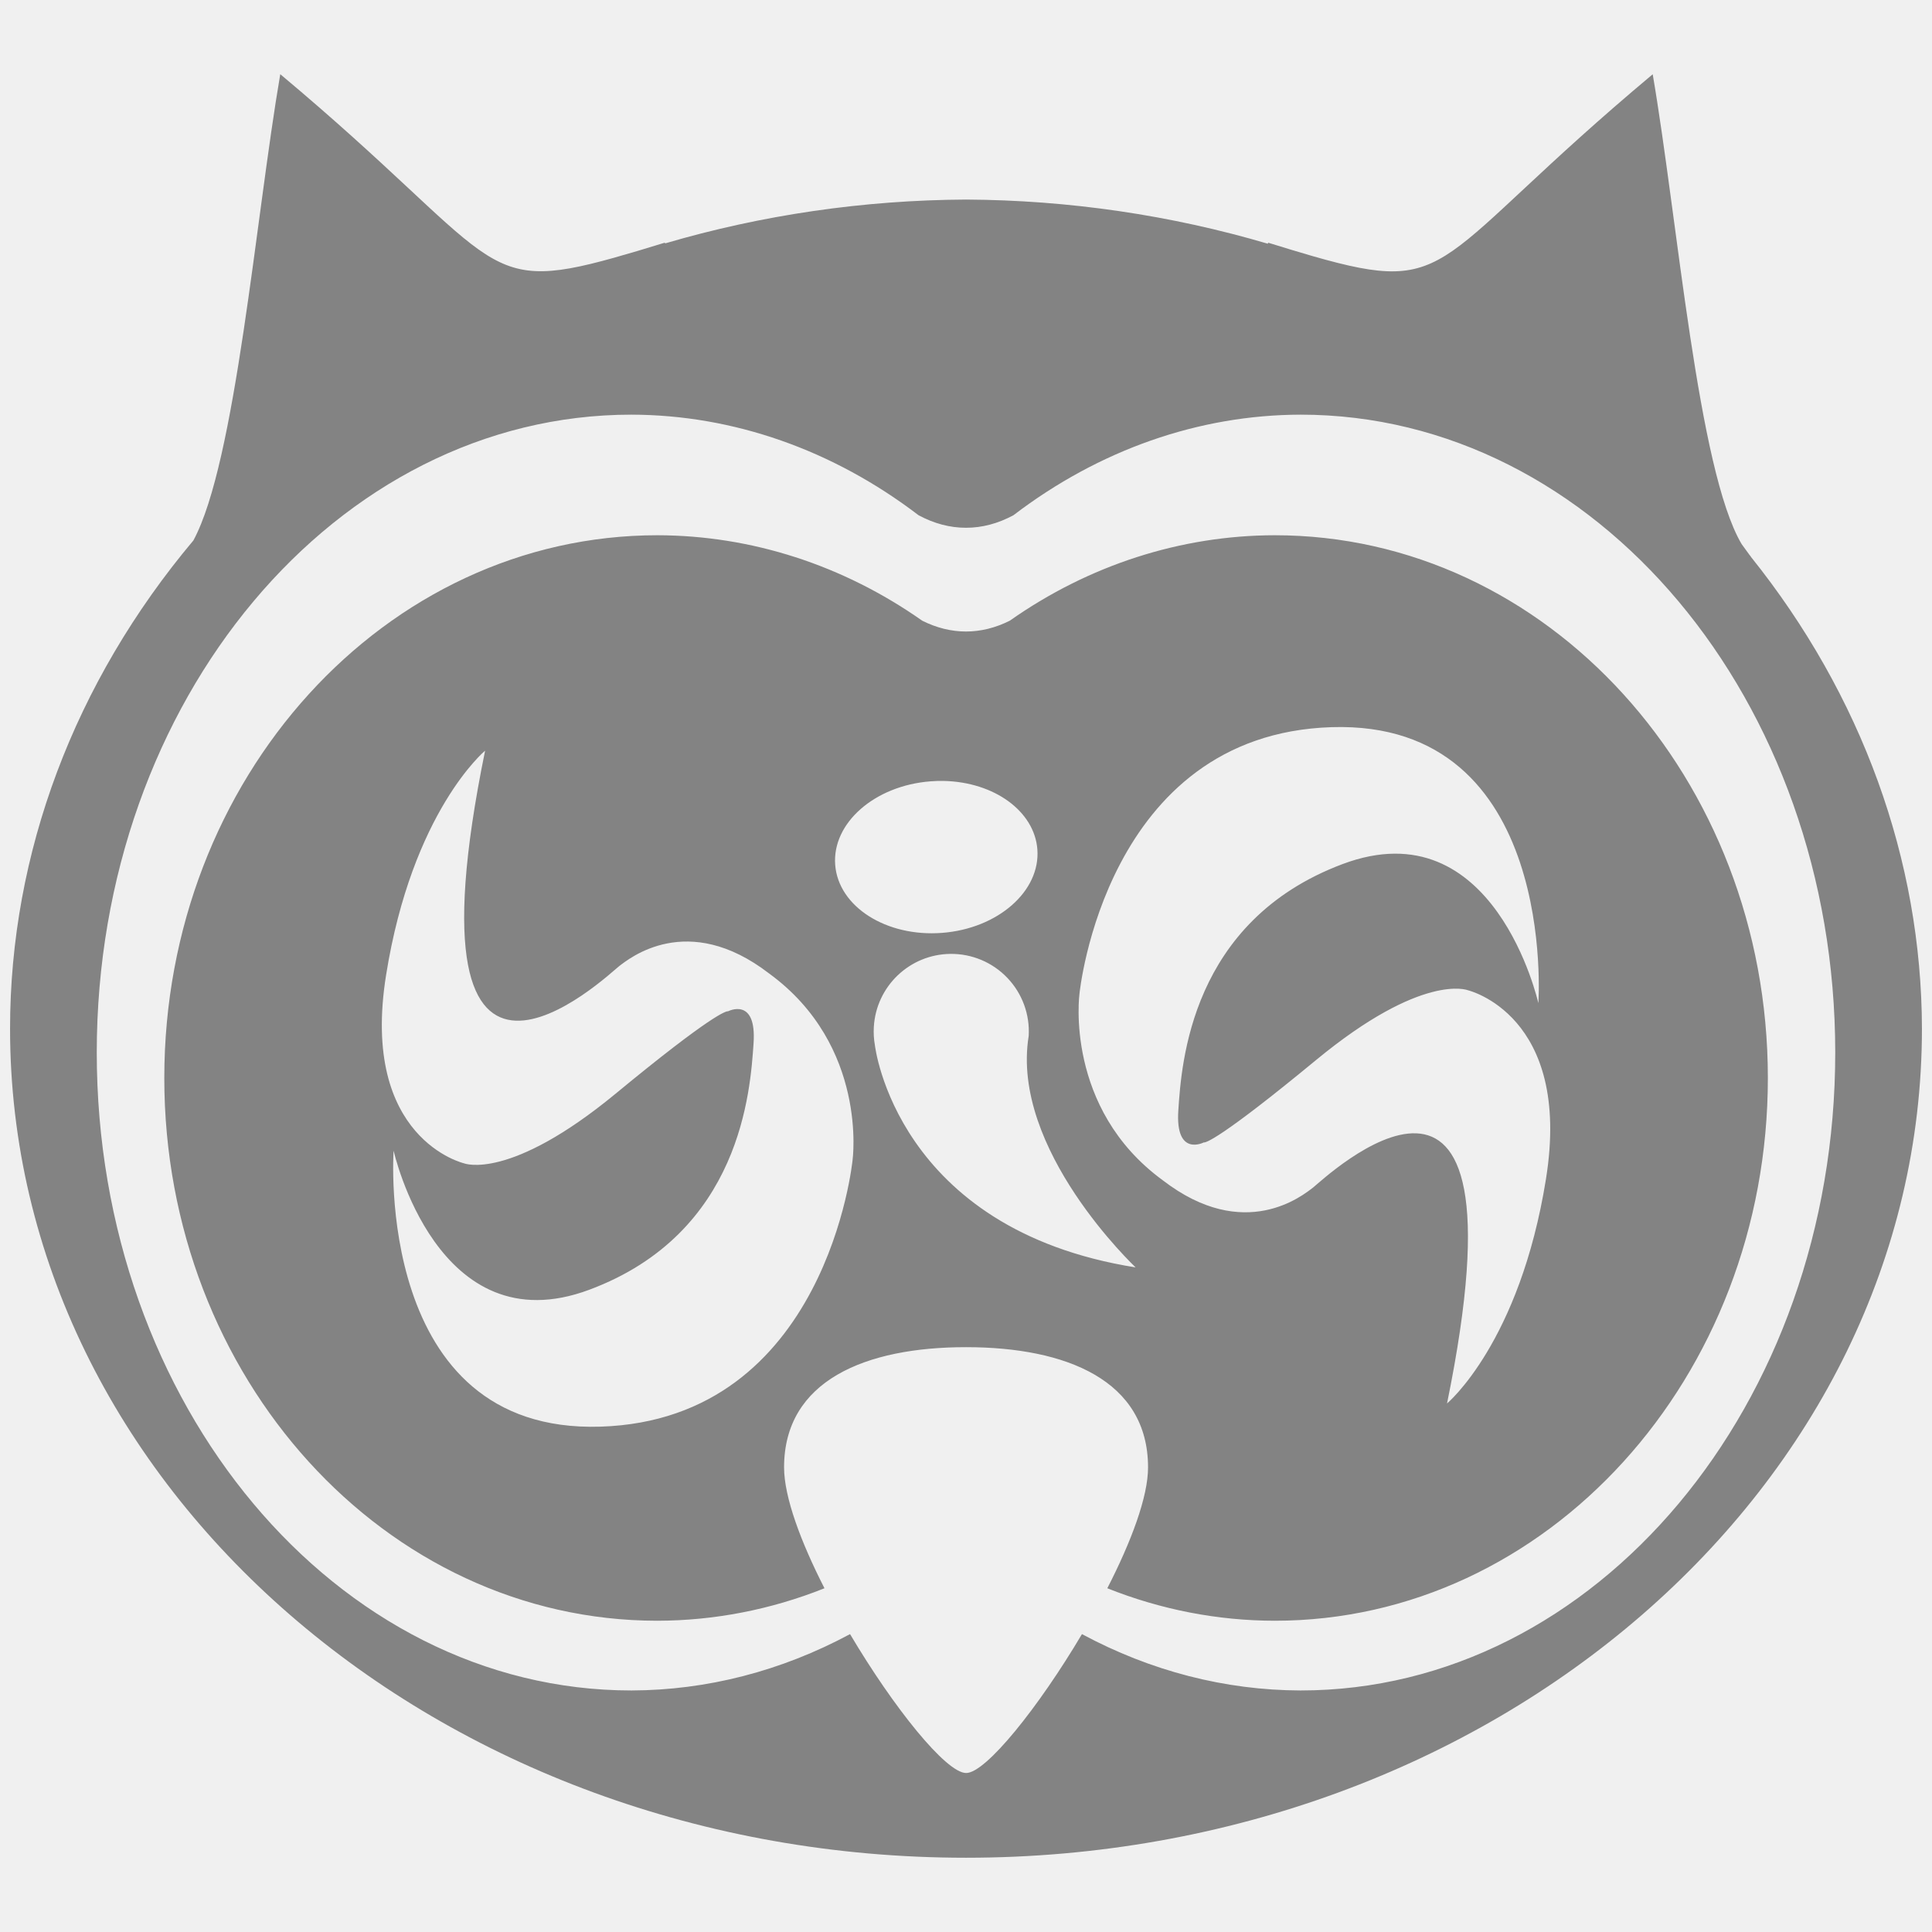
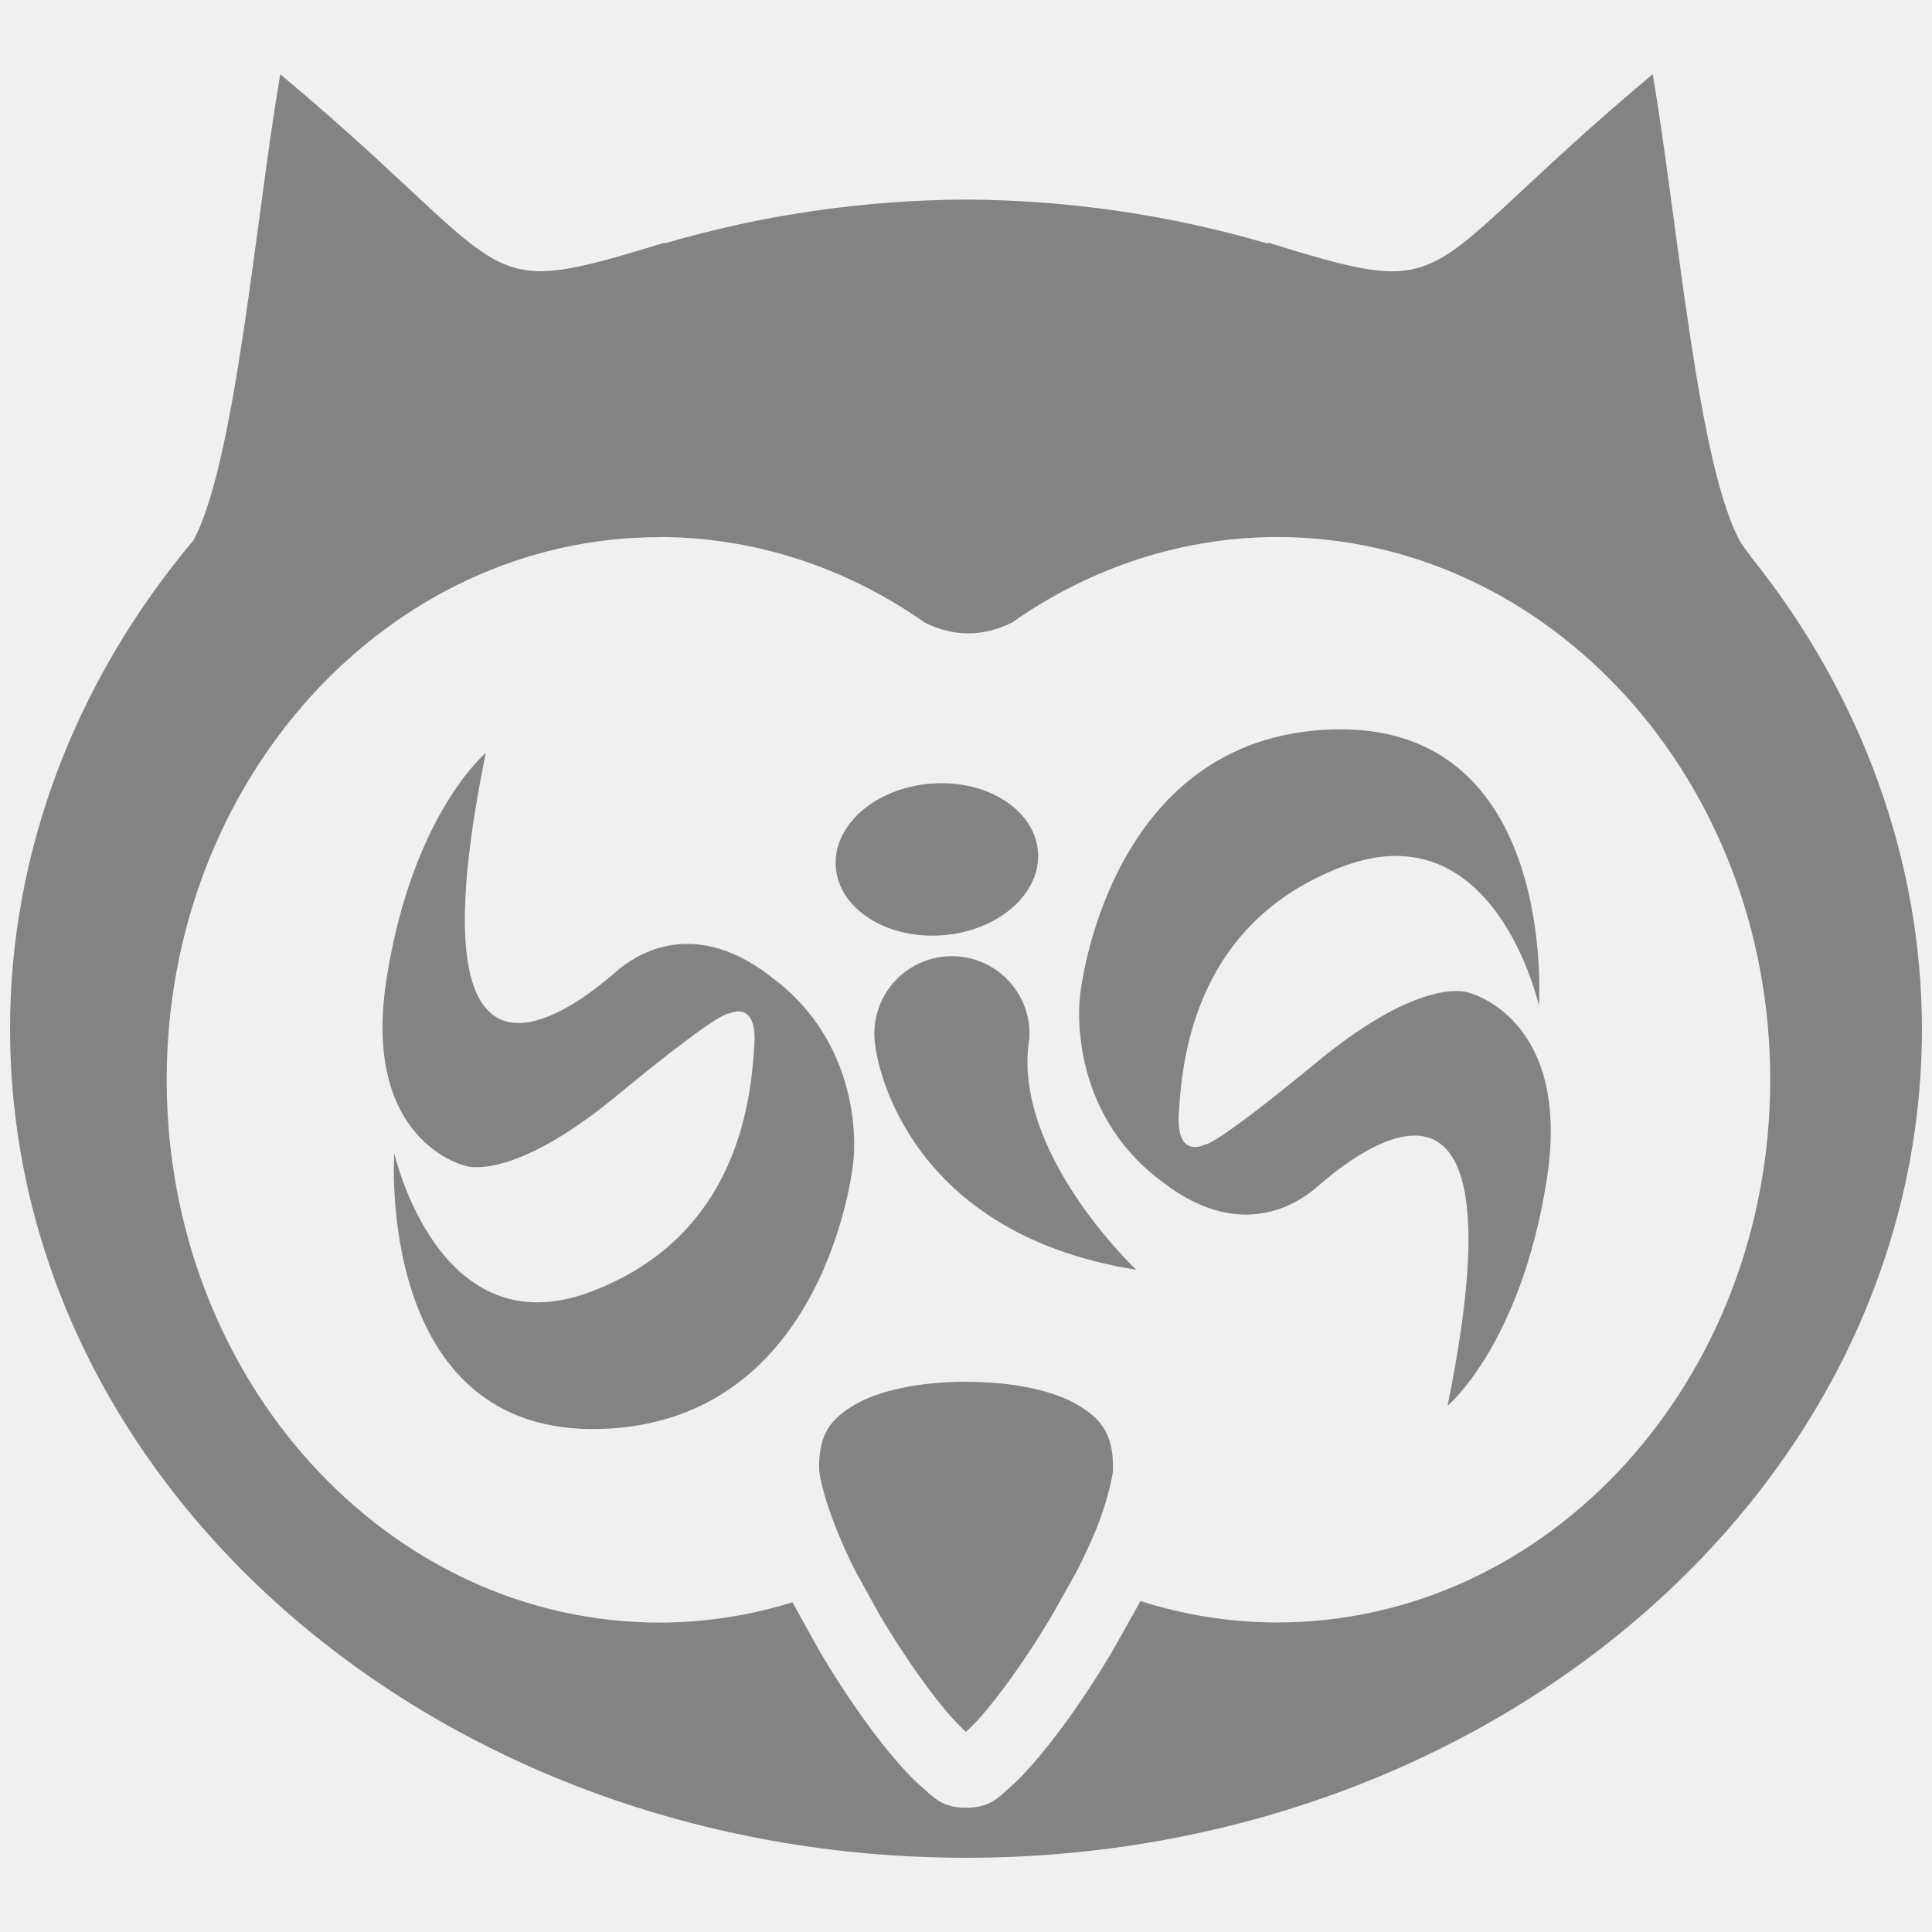
<svg xmlns="http://www.w3.org/2000/svg" xmlns:xlink="http://www.w3.org/1999/xlink" width="48" height="48" viewBox="0 0 48 48" version="1.1" id="svg26" xml:space="preserve">
  <defs id="defs21">
    <radialGradient cx="0" cy="0" r="1" gradientUnits="userSpaceOnUse" gradientTransform="matrix(0,11,-11,0,12,1)" id="radialGradient2">
      <stop stop-color="#1D4775" id="stop1" />
      <stop offset="1" stop-color="#002A43" id="stop2" />
    </radialGradient>
    <linearGradient id="linear-gradient" x1="100.05" x2="100.05" y1="164.11" y2="3.23" gradientUnits="userSpaceOnUse">
      <stop offset="0" id="stop3" />
      <stop offset=".6" stop-color="#fff" id="stop4" />
      <stop offset=".66" stop-color="#fff" id="stop5" />
      <stop offset=".7" stop-color="#fafafa" id="stop6" />
      <stop offset=".74" stop-color="#ececec" id="stop7" />
      <stop offset=".78" stop-color="#d5d5d5" id="stop8" />
      <stop offset=".83" stop-color="#b4b4b4" id="stop9" />
      <stop offset=".88" stop-color="#8a8a8a" id="stop10" />
      <stop offset=".93" stop-color="#575757" id="stop11" />
      <stop offset=".98" stop-color="#1b1b1b" id="stop12" />
      <stop offset="1" id="stop13" />
    </linearGradient>
    <linearGradient x1="106.56" x2="195.62" y1="83.76" y2="83.76" gradientUnits="userSpaceOnUse" id="linearGradient15">
      <stop offset="0" id="stop14" />
      <stop offset="1" stop-color="#fff" id="stop15" />
    </linearGradient>
    <linearGradient x1="100.54" x2="100.54" y1="86.27" y2="5.83" gradientUnits="userSpaceOnUse" id="linearGradient17">
      <stop offset="0" stop-color="#fff" stop-opacity=".6" id="stop16" />
      <stop offset="1" stop-color="#fff" stop-opacity="0" id="stop17" />
    </linearGradient>
    <style id="style2">.cls-3{fill:#0d0e0e}</style>
    <radialGradient id="paint0_radial_313_57-5" cx="0" cy="0" r="1" gradientUnits="userSpaceOnUse" gradientTransform="matrix(0,11,-11,0,12,1)">
      <stop stop-color="#1D4775" id="stop18" />
      <stop offset="1" stop-color="#002A43" id="stop19" />
    </radialGradient>
-     <linearGradient xlink:href="#linearGradient37" id="linearGradient38" x1="4.525" y1="30.605" x2="19.912" y2="48.942" gradientUnits="userSpaceOnUse" gradientTransform="matrix(1.984334,0,0,2.012723,-0.2460836,-56.05288)" />
+     <linearGradient xlink:href="#linearGradient37" id="linearGradient38" x1="4.525" y1="30.605" x2="19.912" y2="48.942" gradientUnits="userSpaceOnUse" gradientTransform="matrix(1.984334,0,0,2.012723,-0.4960834,2.10283)" />
    <linearGradient id="linearGradient37">
      <stop style="stop-color:#2082eb;stop-opacity:0.996;" offset="0" id="stop20" />
      <stop style="stop-color:#a884ff;stop-opacity:1;" offset="1" id="stop21" />
    </linearGradient>
+     <mask id="eyeCutout" maskUnits="userSpaceOnUse" x="0" y="0" width="48" height="48">
+       <rect width="48" height="48" fill="#ffffff" id="rect1" x="0" y="0" />
+       <path fill="#000000" d="M 16.331,13.296 A 12.253,13.486 0 0 0 4.08,26.778 12.253,13.486 0 0 0 16.331,40.265 12.253,13.486 0 0 0 20.483,39.459 c -0.589,-1.152 -1.006,-2.267 -1.005,-3.003 9.05e-4,-2.159 2.027,-2.988 4.524,-2.987 2.496,7.82e-4 4.52,0.83 4.52,2.987 5.5e-4,0.736 -0.423,1.851 -1.013,3.003 a 12.253,13.486 0 0 0 4.156,0.806 12.253,13.486 0 0 0 12.255,-13.487 12.253,13.486 0 0 0 -12.255,-13.483 12.253,13.486 0 0 0 -6.579,2.124 4.188,7.783 0 0 1 -1.089,0.272 4.188,7.783 0 0 1 -1.089,-0.272 12.253,13.486 0 0 0 -6.579,-2.124 z" id="path1" />
+     </mask>
+     <mask id="eyeCutout-3" maskUnits="userSpaceOnUse" x="0" y="0" width="48" height="48">
+       <rect width="48" height="48" fill="#ffffff" id="rect1-6" x="0" y="0" />
+       <path fill="#000000" d="M 16.331,13.296 A 12.253,13.486 0 0 0 4.08,26.778 12.253,13.486 0 0 0 16.331,40.265 12.253,13.486 0 0 0 20.483,39.459 c -0.589,-1.152 -1.006,-2.267 -1.005,-3.003 9.05e-4,-2.159 2.027,-2.988 4.524,-2.987 2.496,7.82e-4 4.52,0.83 4.52,2.987 5.5e-4,0.736 -0.423,1.851 -1.013,3.003 a 12.253,13.486 0 0 0 4.156,0.806 12.253,13.486 0 0 0 12.255,-13.487 12.253,13.486 0 0 0 -12.255,-13.483 12.253,13.486 0 0 0 -6.579,2.124 4.188,7.783 0 0 1 -1.089,0.272 4.188,7.783 0 0 1 -1.089,-0.272 12.253,13.486 0 0 0 -6.579,-2.124 z" id="path1-7" />
+     </mask>
+     <mask id="eyeCutout-7" maskUnits="userSpaceOnUse" x="0" y="0" width="48" height="48">
+       <rect width="48" height="48" fill="#ffffff" id="rect1-9" x="0" y="0" />
+       <path fill="#000000" d="M 16.331,13.296 A 12.253,13.486 0 0 0 4.08,26.778 12.253,13.486 0 0 0 16.331,40.265 12.253,13.486 0 0 0 20.483,39.459 c -0.589,-1.152 -1.006,-2.267 -1.005,-3.003 9.05e-4,-2.159 2.027,-2.988 4.524,-2.987 2.496,7.82e-4 4.52,0.83 4.52,2.987 5.5e-4,0.736 -0.423,1.851 -1.013,3.003 a 12.253,13.486 0 0 0 4.156,0.806 12.253,13.486 0 0 0 12.255,-13.487 12.253,13.486 0 0 0 -12.255,-13.483 12.253,13.486 0 0 0 -6.579,2.124 4.188,7.783 0 0 1 -1.089,0.272 4.188,7.783 0 0 1 -1.089,-0.272 12.253,13.486 0 0 0 -6.579,-2.124 z" id="path1-2" />
+     </mask>
+     <mask id="eyeCutout-3-3" maskUnits="userSpaceOnUse" x="0" y="0" width="48" height="48">
+       <rect width="48" height="48" fill="#ffffff" id="rect1-6-7" x="0" y="0" />
+       <path fill="#000000" d="M 16.331,13.296 A 12.253,13.486 0 0 0 4.08,26.778 12.253,13.486 0 0 0 16.331,40.265 12.253,13.486 0 0 0 20.483,39.459 c -0.589,-1.152 -1.006,-2.267 -1.005,-3.003 9.05e-4,-2.159 2.027,-2.988 4.524,-2.987 2.496,7.82e-4 4.52,0.83 4.52,2.987 5.5e-4,0.736 -0.423,1.851 -1.013,3.003 a 12.253,13.486 0 0 0 4.156,0.806 12.253,13.486 0 0 0 12.255,-13.487 12.253,13.486 0 0 0 -12.255,-13.483 12.253,13.486 0 0 0 -6.579,2.124 4.188,7.783 0 0 1 -1.089,0.272 4.188,7.783 0 0 1 -1.089,-0.272 12.253,13.486 0 0 0 -6.579,-2.124 z" id="path1-7-5" />
+     </mask>
+     <mask id="eyeCutout-3-3-9" maskUnits="userSpaceOnUse" x="0" y="0" width="48" height="48">
+       <rect width="48" height="48" fill="#ffffff" id="rect1-6-7-3" x="0" y="0" />
+       <path fill="#000000" d="M 16.331,13.296 A 12.253,13.486 0 0 0 4.08,26.778 12.253,13.486 0 0 0 16.331,40.265 12.253,13.486 0 0 0 20.483,39.459 c -0.589,-1.152 -1.006,-2.267 -1.005,-3.003 9.05e-4,-2.159 2.027,-2.988 4.524,-2.987 2.496,7.82e-4 4.52,0.83 4.52,2.987 5.5e-4,0.736 -0.423,1.851 -1.013,3.003 a 12.253,13.486 0 0 0 4.156,0.806 12.253,13.486 0 0 0 12.255,-13.487 12.253,13.486 0 0 0 -12.255,-13.483 12.253,13.486 0 0 0 -6.579,2.124 4.188,7.783 0 0 1 -1.089,0.272 4.188,7.783 0 0 1 -1.089,-0.272 12.253,13.486 0 0 0 -6.579,-2.124 z" id="path1-7-5-1" />
+     </mask>
+     <mask id="eyeCutout-3-3-9-0" maskUnits="userSpaceOnUse" x="0" y="0" width="48" height="48">
+       <rect width="48" height="48" fill="#ffffff" id="rect1-6-7-3-6" x="0" y="0" />
+       <path fill="#000000" d="M 16.331,13.296 A 12.253,13.486 0 0 0 4.08,26.778 12.253,13.486 0 0 0 16.331,40.265 12.253,13.486 0 0 0 20.483,39.459 c -0.589,-1.152 -1.006,-2.267 -1.005,-3.003 9.05e-4,-2.159 2.027,-2.988 4.524,-2.987 2.496,7.82e-4 4.52,0.83 4.52,2.987 5.5e-4,0.736 -0.423,1.851 -1.013,3.003 a 12.253,13.486 0 0 0 4.156,0.806 12.253,13.486 0 0 0 12.255,-13.487 12.253,13.486 0 0 0 -12.255,-13.483 12.253,13.486 0 0 0 -6.579,2.124 4.188,7.783 0 0 1 -1.089,0.272 4.188,7.783 0 0 1 -1.089,-0.272 12.253,13.486 0 0 0 -6.579,-2.124 z" id="path1-7-5-1-1" />
+     </mask>
+     <mask id="eyeCutout-3-3-9-0-7" maskUnits="userSpaceOnUse" x="0" y="0" width="48" height="48">
+       <rect width="48" height="48" fill="#ffffff" id="rect1-6-7-3-6-6" x="0" y="0" />
+       <path fill="#000000" d="M 16.331,13.296 A 12.253,13.486 0 0 0 4.08,26.778 12.253,13.486 0 0 0 16.331,40.265 12.253,13.486 0 0 0 20.483,39.459 c -0.589,-1.152 -1.006,-2.267 -1.005,-3.003 9.05e-4,-2.159 2.027,-2.988 4.524,-2.987 2.496,7.82e-4 4.52,0.83 4.52,2.987 5.5e-4,0.736 -0.423,1.851 -1.013,3.003 a 12.253,13.486 0 0 0 4.156,0.806 12.253,13.486 0 0 0 12.255,-13.487 12.253,13.486 0 0 0 -12.255,-13.483 12.253,13.486 0 0 0 -6.579,2.124 4.188,7.783 0 0 1 -1.089,0.272 4.188,7.783 0 0 1 -1.089,-0.272 12.253,13.486 0 0 0 -6.579,-2.124 z" id="path1-7-5-1-1-5" />
+     </mask>
+     <linearGradient xlink:href="#linearGradient37" id="linearGradient38-3" x1="4.525" y1="30.605" x2="19.912" y2="48.942" gradientUnits="userSpaceOnUse" gradientTransform="matrix(1.984334,0,0,2.012723,-136.4961,-13.89717)" />
  </defs>
-   <path id="path21-6" style="display:inline;fill:#808080;fill-opacity:0.969;stroke-width:1.992" d="M 6.963,1.845 C 6.353,5.395 5.857,11.483 4.805,13.427 A 23.75,20.599 0 0 0 0.25,25.558 23.75,20.599 0 0 0 24,46.155 23.75,20.599 0 0 0 47.75,25.558 23.75,20.599 0 0 0 43.498,13.831 h 0.004 c -0.012,-0.013 -0.023,-0.029 -0.035,-0.043 a 23.75,20.599 0 0 0 -0.197,-0.271 C 42.182,11.679 41.68,5.453 41.061,1.845 c -5.54,4.638 -4.881,5.541 -8.449,4.518 -0.331,-0.095 -0.696,-0.207 -1.107,-0.334 l -0.004,0.027 a 23.75,20.599 0 0 0 -7.5,-1.098 23.75,20.599 0 0 0 -7.48,1.09 v -0.02 c -0.474,0.146 -0.887,0.27 -1.256,0.373 -3.403,0.956 -2.839,0.016 -8.301,-4.557 z M 15.688,10.302 A 13.284,15.849 0 0 1 22.82,12.8 4.54,9.147 0 0 0 24,13.112 4.54,9.147 0 0 0 25.18,12.8 13.284,15.849 0 0 1 32.312,10.302 13.284,15.849 0 0 1 45.596,26.147 13.284,15.849 0 0 1 32.312,41.999 13.284,15.849 0 0 1 26.881,40.599 c -1.083,1.827 -2.388,3.451 -2.877,3.451 -0.499,2.8e-4 -1.803,-1.625 -2.885,-3.451 A 13.284,15.849 0 0 1 15.688,41.999 13.284,15.849 0 0 1 2.404,26.147 13.284,15.849 0 0 1 15.688,10.302 Z m 0.645,2.996 A 12.253,13.486 0 0 0 4.082,26.78 12.253,13.486 0 0 0 16.332,40.267 a 12.253,13.486 0 0 0 4.152,-0.807 c -0.589,-1.152 -1.004,-2.268 -1.004,-3.004 9.06e-4,-2.159 2.026,-2.987 4.523,-2.986 2.496,7.81e-4 4.519,0.829 4.52,2.986 5.49e-4,0.736 -0.421,1.852 -1.012,3.004 a 12.253,13.486 0 0 0 4.156,0.807 A 12.253,13.486 0 0 0 43.922,26.78 12.253,13.486 0 0 0 31.668,13.298 12.253,13.486 0 0 0 25.088,15.421 4.188,7.783 0 0 1 24,15.69 4.188,7.783 0 0 1 22.912,15.421 12.253,13.486 0 0 0 16.332,13.298 Z m 16.75,4.768 c 5.633,-0.177 5.137,6.857 5.137,6.857 0,3e-5 -1.088,-4.874 -4.865,-3.455 -3.777,1.419 -4.002,4.955 -4.08,6.121 -0.078,1.167 0.635,0.793 0.635,0.793 v 0.002 h 0.002 0.002 c 0.043,0.003 0.389,-0.072 2.785,-2.049 2.644,-2.181 3.766,-1.734 3.766,-1.734 0,0 2.597,0.608 1.945,4.686 -0.652,4.077 -2.459,5.582 -2.459,5.582 2.158,-10.558 -3.083,-5.552 -3.328,-5.365 -0.245,0.187 -1.7,1.387 -3.734,-0.18 -2.454,-1.793 -2.07,-4.633 -2.07,-4.633 0,0 0.632,-6.448 6.266,-6.625 z m -21.031,0.586 c -2.157,10.552 3.077,5.546 3.324,5.357 0.247,-0.188 1.7,-1.389 3.734,0.178 2.463,1.797 2.072,4.633 2.072,4.633 0,0 -0.633,6.45 -6.266,6.625 -5.633,0.175 -5.137,-6.857 -5.137,-6.857 0,0 1.085,4.865 4.863,3.455 3.778,-1.41 4,-4.959 4.08,-6.123 0.08,-1.164 -0.633,-0.795 -0.633,-0.795 h -0.002 -0.002 c -0.044,-0.004 -0.389,0.067 -2.785,2.043 -2.644,2.181 -3.766,1.736 -3.766,1.736 0,0 -2.593,-0.597 -1.943,-4.672 0.649,-4.075 2.459,-5.58 2.459,-5.58 z m 11.395,0.75 a 1.889,2.519 85.603 0 1 2.326,1.699 1.889,2.519 85.603 0 1 -2.367,2.076 1.889,2.519 85.603 0 1 -2.656,-1.689 1.889,2.519 85.603 0 1 2.367,-2.076 1.889,2.519 85.603 0 1 0.33,-0.01 z m 0.168,4.297 a 1.927,1.927 0 0 1 1.943,2.037 c -0.462,2.824 2.657,5.75 2.656,5.752 -5.961,-0.949 -6.477,-5.518 -6.477,-5.518 a 1.907,1.907 0 0 1 -0.027,-0.457 1.927,1.927 0 0 1 1.904,-1.814 z" />
+   <path id="path10-3-2-7-6" style="fill:#808080;fill-opacity:0.969" d="M 6.963,1.844 C 6.353,5.394 5.857,11.482 4.805,13.426 1.845,16.949 0.25,21.197 0.25,25.557 0.25,36.933 10.883,46.156 24,46.156 c 13.117,0 23.75,-9.223 23.75,-20.6 -0.008,-4.193 -1.492,-8.284 -4.252,-11.727 h 0.004 c -0.012,-0.012 -0.021,-0.029 -0.033,-0.043 -0.066,-0.091 -0.132,-0.181 -0.199,-0.271 C 42.182,11.678 41.68,5.452 41.061,1.844 35.521,6.481 36.179,7.385 32.611,6.361 32.281,6.266 31.916,6.154 31.504,6.027 l -0.004,0.027 c -2.416,-0.712 -4.948,-1.082 -7.5,-1.096 -2.545,0.013 -5.07,0.38 -7.48,1.088 V 6.027 C 16.045,6.173 15.632,6.297 15.264,6.4 11.861,7.356 12.425,6.416 6.963,1.844 Z M 16.391,13.342 c 2.332,0.004 4.615,0.741 6.58,2.123 0.355,0.179 0.72,0.27 1.088,0.271 0.367,-0.001 0.733,-0.093 1.088,-0.271 1.965,-1.383 4.248,-2.119 6.58,-2.123 6.766,-5.01e-4 12.252,6.035 12.254,13.482 7.2e-5,7.449 -5.486,13.487 -12.254,13.486 -1.149,-0.001 -2.293,-0.181 -3.396,-0.533 -0.028,0.054 -0.043,0.084 -0.043,0.084 -0.003,0.007 -0.006,0.013 -0.01,0.02 l -0.637,1.135 c -0.003,0.006 -0.006,0.012 -0.01,0.018 -0.562,0.948 -1.177,1.837 -1.74,2.52 -0.281,0.341 -0.545,0.631 -0.812,0.863 -0.267,0.232 -0.471,0.496 -1.076,0.496 -0.598,3.4e-4 -0.809,-0.264 -1.078,-0.496 -0.269,-0.233 -0.536,-0.52 -0.818,-0.861 -0.564,-0.683 -1.177,-1.574 -1.738,-2.521 -0.004,-0.007 -0.008,-0.014 -0.012,-0.021 l -0.633,-1.139 c -0.005,-0.009 -0.011,-0.018 -0.016,-0.027 -0.007,-0.013 -0.013,-0.026 -0.02,-0.039 -1.073,0.332 -2.182,0.502 -3.297,0.504 -6.766,-0.002 -12.25,-6.039 -12.25,-13.486 0.002,-7.445 5.485,-13.481 12.25,-13.482 z m 16.707,4.781 c -5.633,0.177 -6.266,6.625 -6.266,6.625 0,0 -0.384,2.839 2.07,4.633 2.034,1.567 3.49,0.366 3.734,0.18 0.245,-0.187 5.486,-5.193 3.328,5.365 0,0 1.807,-1.503 2.459,-5.58 0.652,-4.077 -1.945,-4.686 -1.945,-4.686 0,0 -1.122,-0.448 -3.766,1.732 -2.396,1.976 -2.742,2.052 -2.785,2.049 h -0.002 -0.002 c 0,0 -0.713,0.372 -0.635,-0.795 0.078,-1.167 0.303,-4.702 4.08,-6.121 3.777,-1.419 4.865,3.455 4.865,3.455 0,0 0.496,-7.035 -5.137,-6.857 z m -21.031,0.586 c 0,0 -1.81,1.505 -2.459,5.58 -0.649,4.075 1.943,4.672 1.943,4.672 0,0 1.122,0.446 3.766,-1.734 2.396,-1.976 2.742,-2.049 2.785,-2.045 h 0.002 0.002 v 0.002 c 0,0 0.715,-0.371 0.635,0.793 -0.08,1.164 -0.304,4.713 -4.082,6.123 -3.778,1.41 -4.863,-3.453 -4.863,-3.453 0,0 -0.494,7.03 5.139,6.855 5.633,-0.175 6.264,-6.625 6.264,-6.625 0,0 0.39,-2.834 -2.072,-4.631 -2.034,-1.567 -3.487,-0.366 -3.734,-0.178 -0.247,0.188 -5.481,5.192 -3.324,-5.359 z m 11.395,0.75 a 1.889,2.519 85.603 0 0 -0.33,0.01 1.889,2.519 85.603 0 0 -2.367,2.076 1.889,2.519 85.603 0 0 2.656,1.691 1.889,2.519 85.603 0 0 2.367,-2.078 1.889,2.519 85.603 0 0 -2.326,-1.699 z m 0.168,4.297 a 1.927,1.927 0 0 0 -1.904,1.816 1.907,1.907 0 0 0 0.027,0.455 c 0,0 0.515,4.571 6.477,5.52 3e-4,-0.002 -3.119,-2.928 -2.656,-5.752 a 1.927,1.927 0 0 0 -1.943,-2.039 z m 0.369,10.574 c -1.15,-7.7e-5 -2.145,0.211 -2.756,0.566 -0.612,0.356 -0.892,0.742 -0.893,1.549 -3.1e-4,0.406 0.351,1.51 0.912,2.607 l 0.605,1.092 v 0.002 l 0.002,0.002 h 0.002 v 0.002 c 0.519,0.876 1.098,1.709 1.58,2.293 0.216,0.262 0.4,0.452 0.547,0.586 0.147,-0.135 0.33,-0.323 0.547,-0.586 0.484,-0.587 1.065,-1.422 1.586,-2.301 l 0.617,-1.098 v -0.002 c 7.6e-4,-10e-4 0.249,-0.471 0.49,-1.055 0.241,-0.585 0.423,-1.34 0.414,-1.488 -5.7e-4,-0.018 -5.7e-4,-0.036 0,-0.055 -3.4e-4,-0.806 -0.281,-1.192 -0.893,-1.549 -0.612,-0.356 -1.606,-0.564 -2.758,-0.564 h -0.002 -0.002 z" />
</svg>
